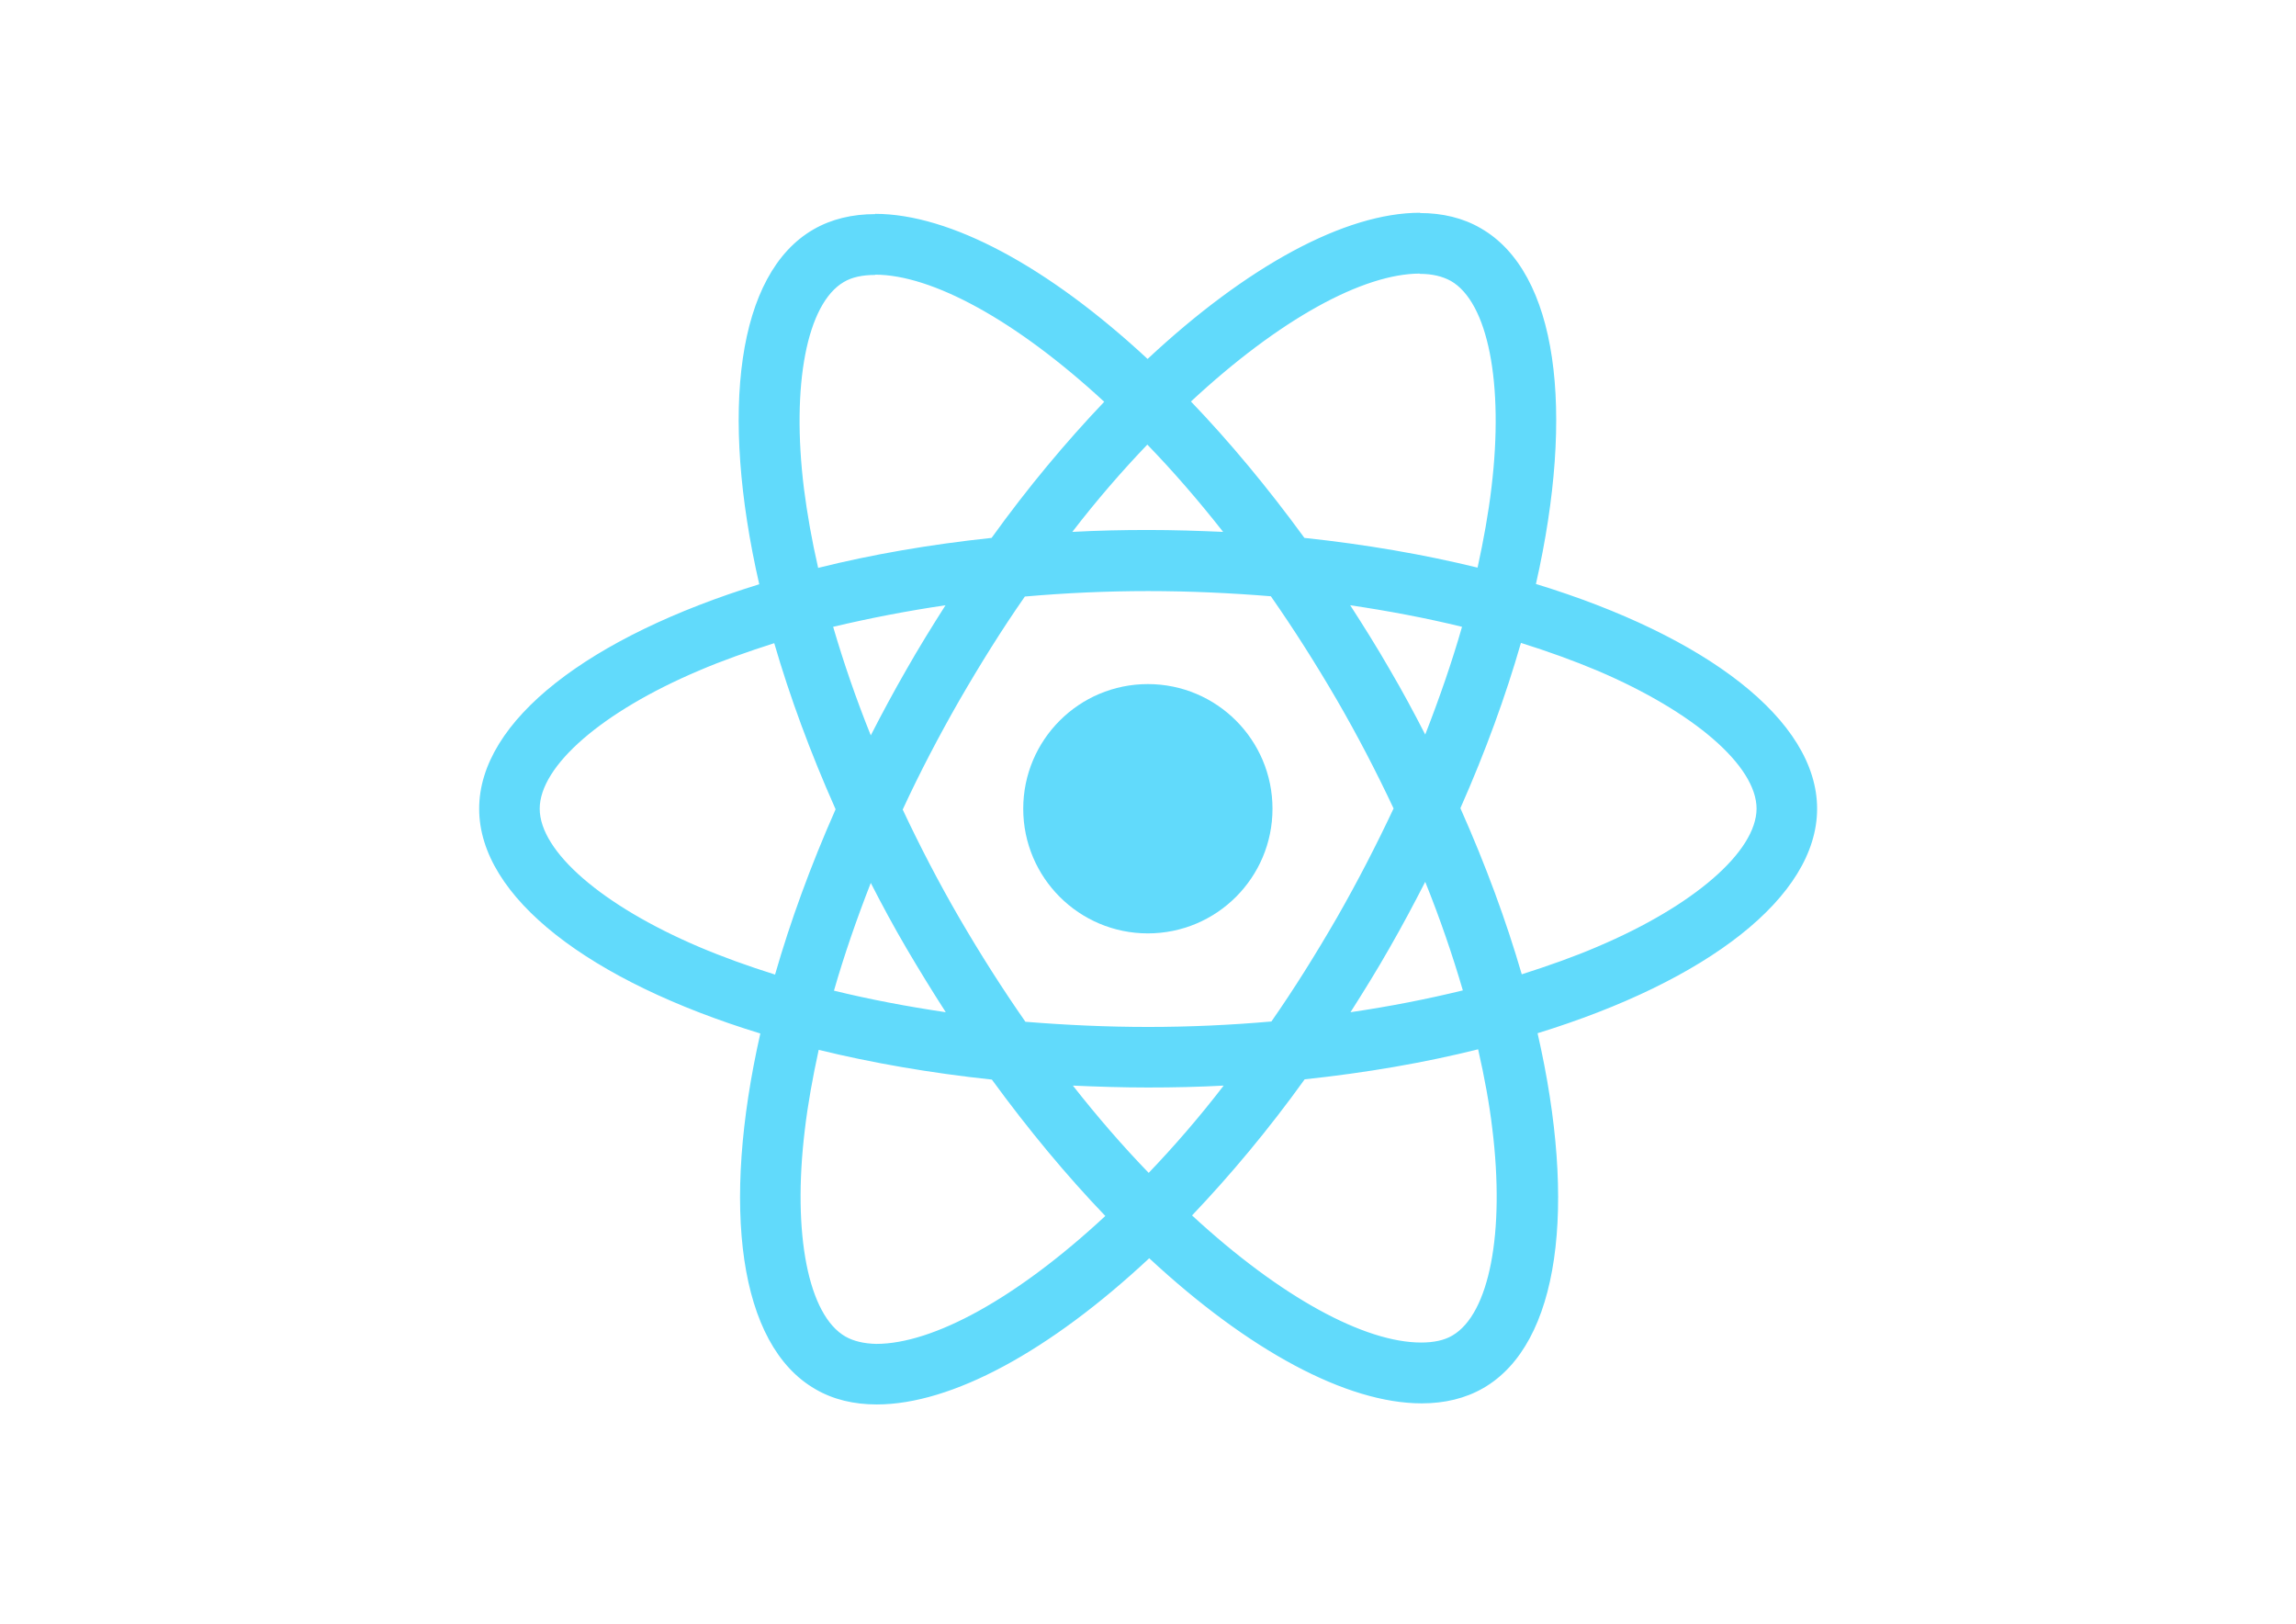
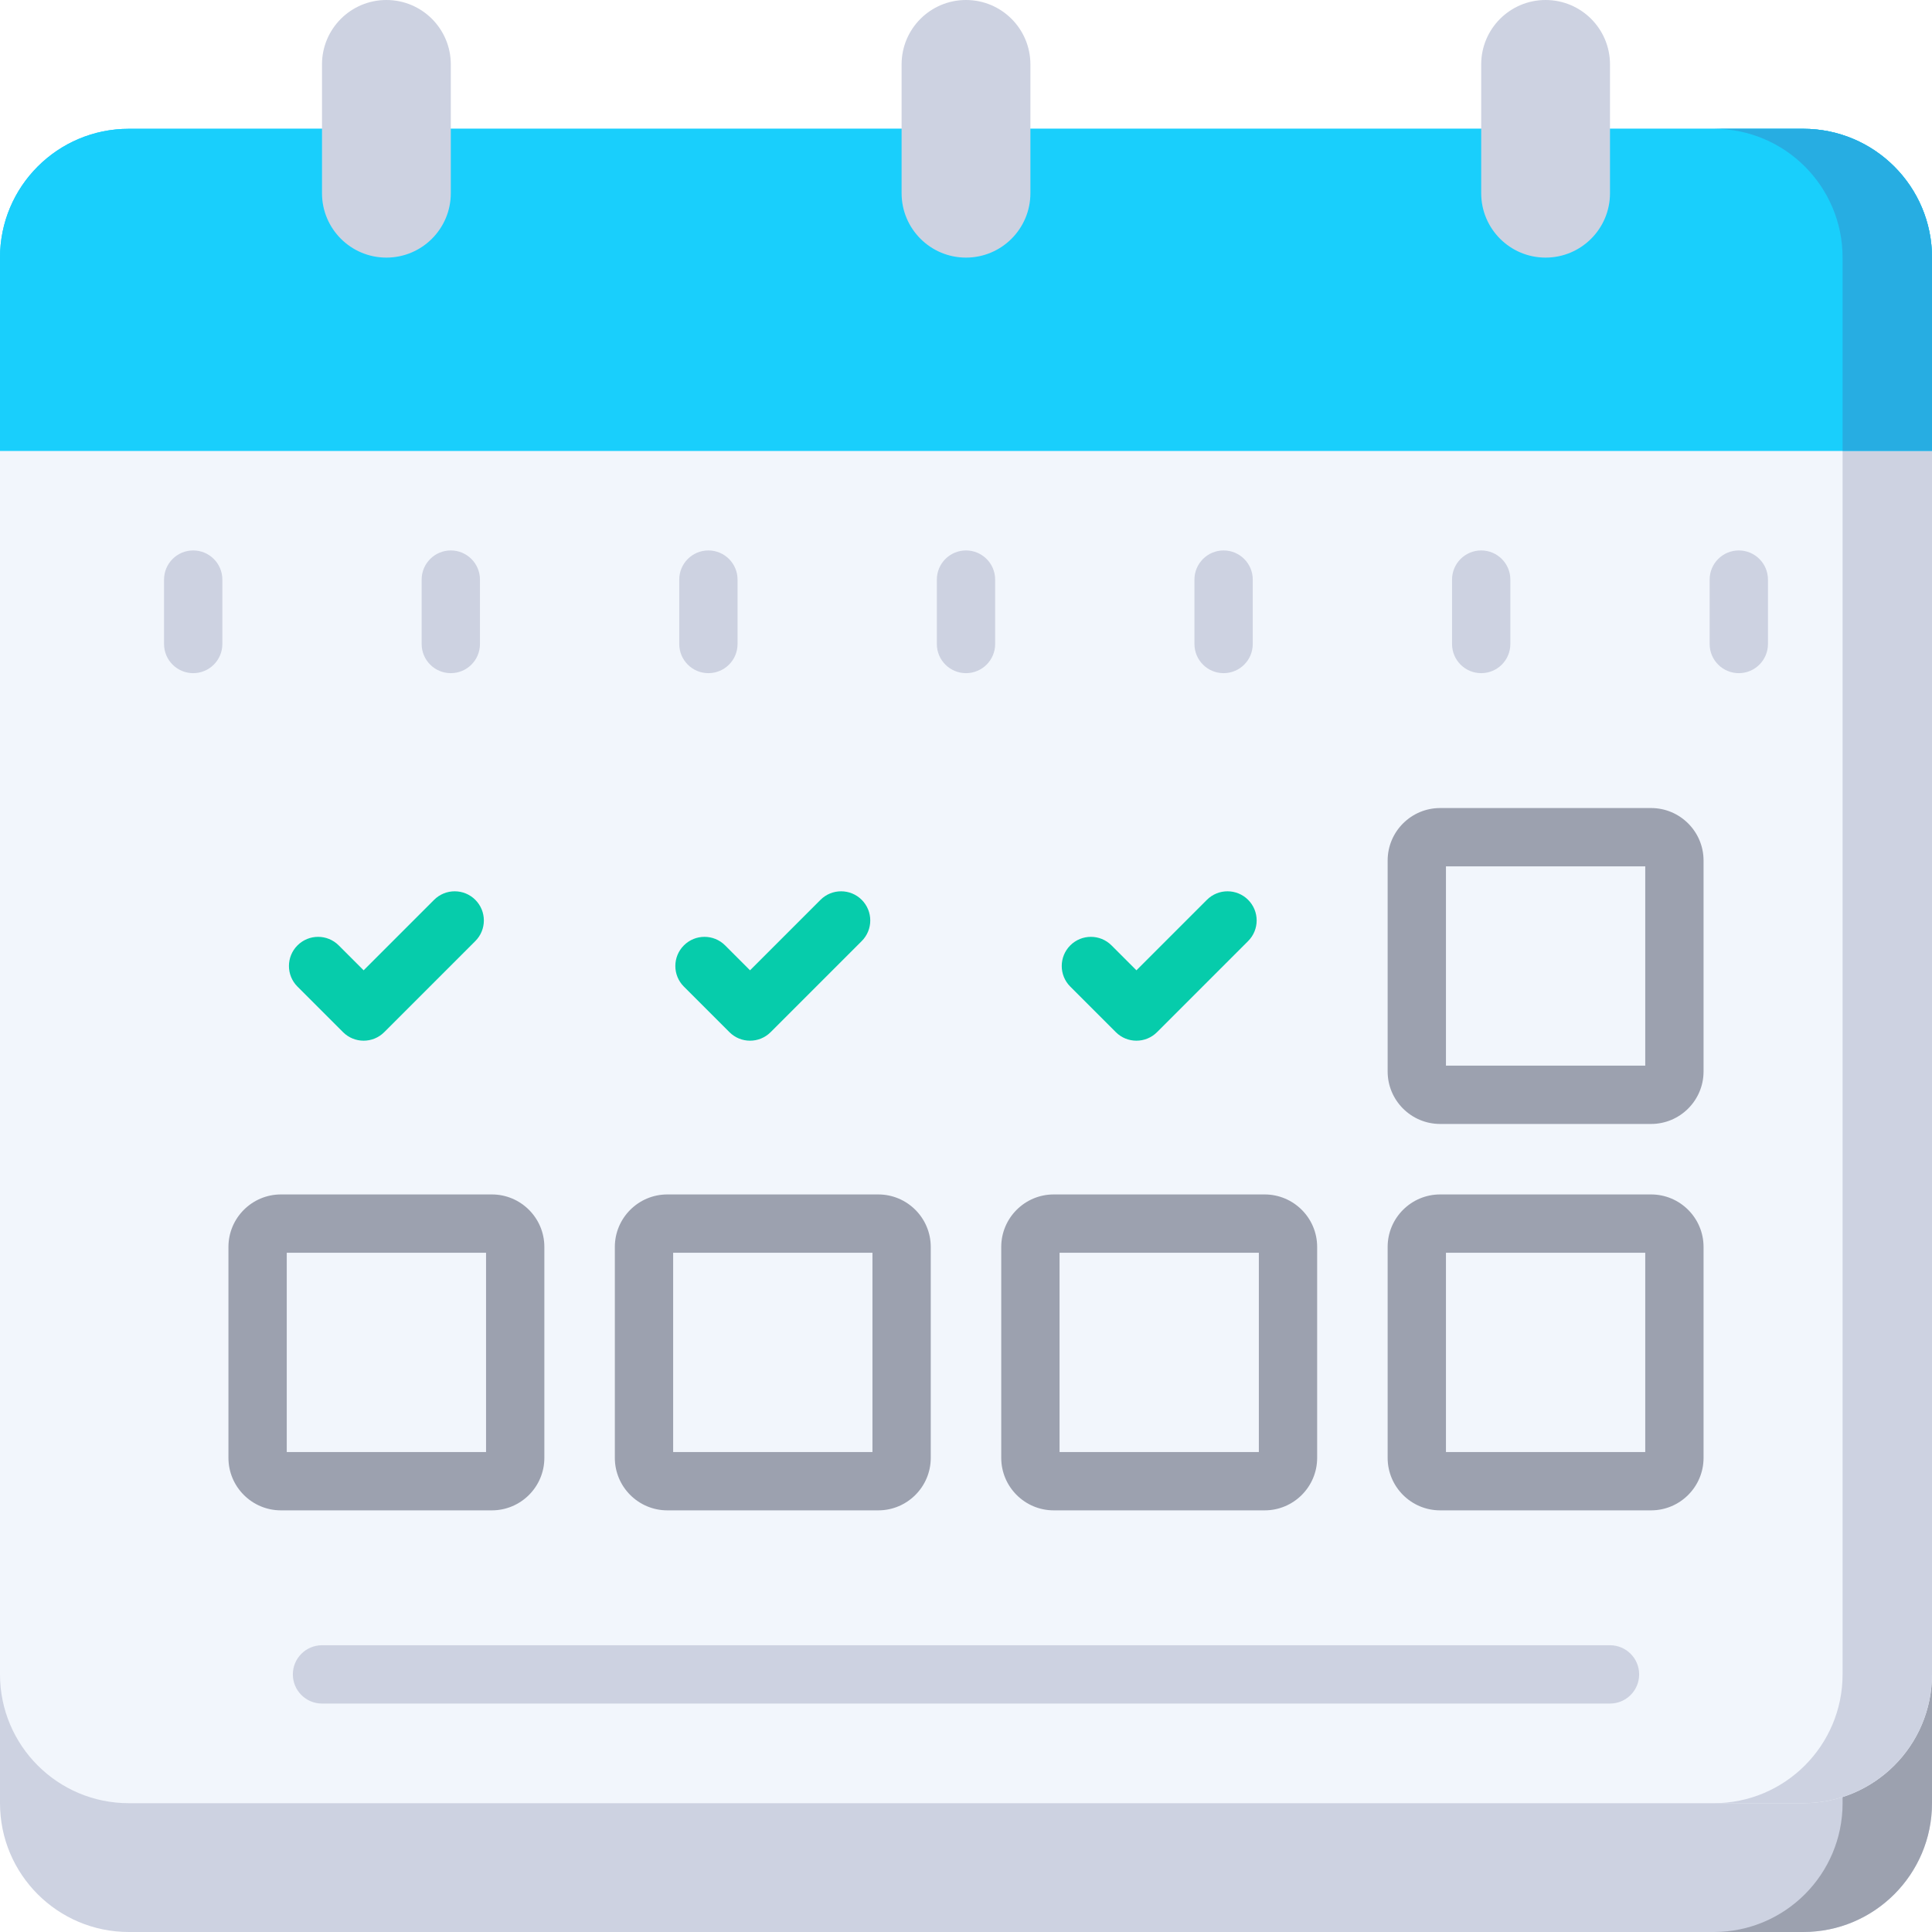
- <svg xmlns="http://www.w3.org/2000/svg" viewBox="0 0 841.9 595.3">
-   <g fill="#61DAFB">
-     <path d="M666.3 296.5c0-32.5-40.7-63.3-103.1-82.4 14.4-63.6 8-114.2-20.2-130.4-6.5-3.8-14.1-5.6-22.4-5.6v22.3c4.6 0 8.3.9 11.4 2.6 13.6 7.8 19.5 37.5 14.9 75.7-1.1 9.4-2.9 19.3-5.1 29.4-19.6-4.8-41-8.5-63.5-10.9-13.5-18.5-27.5-35.3-41.6-50 32.6-30.3 63.2-46.9 84-46.9V78c-27.5 0-63.5 19.6-99.9 53.6-36.4-33.8-72.4-53.2-99.9-53.2v22.3c20.7 0 51.4 16.5 84 46.6-14 14.7-28 31.4-41.3 49.9-22.6 2.4-44 6.1-63.6 11-2.3-10-4-19.7-5.2-29-4.7-38.2 1.1-67.9 14.6-75.8 3-1.8 6.9-2.6 11.5-2.6V78.5c-8.4 0-16 1.8-22.6 5.6-28.1 16.2-34.4 66.7-19.9 130.1-62.2 19.2-102.7 49.9-102.7 82.3 0 32.5 40.7 63.3 103.1 82.4-14.4 63.6-8 114.2 20.2 130.4 6.5 3.8 14.1 5.6 22.5 5.6 27.5 0 63.5-19.6 99.9-53.6 36.4 33.8 72.4 53.2 99.9 53.2 8.4 0 16-1.8 22.6-5.6 28.1-16.2 34.4-66.7 19.9-130.1 62-19.1 102.5-49.9 102.5-82.3zm-130.2-66.7c-3.7 12.9-8.3 26.2-13.5 39.5-4.1-8-8.4-16-13.1-24-4.6-8-9.5-15.8-14.4-23.4 14.2 2.1 27.9 4.7 41 7.9zm-45.8 106.5c-7.8 13.5-15.8 26.3-24.1 38.2-14.9 1.3-30 2-45.2 2-15.1 0-30.2-.7-45-1.9-8.3-11.9-16.4-24.6-24.2-38-7.6-13.1-14.5-26.4-20.8-39.8 6.2-13.4 13.2-26.8 20.7-39.9 7.8-13.5 15.8-26.3 24.1-38.2 14.9-1.3 30-2 45.2-2 15.1 0 30.2.7 45 1.9 8.3 11.9 16.4 24.6 24.2 38 7.6 13.1 14.5 26.4 20.8 39.8-6.3 13.4-13.2 26.8-20.7 39.9zm32.3-13c5.4 13.4 10 26.8 13.8 39.8-13.1 3.2-26.9 5.9-41.2 8 4.9-7.7 9.8-15.6 14.4-23.7 4.6-8 8.9-16.1 13-24.1zM421.2 430c-9.3-9.6-18.6-20.3-27.8-32 9 .4 18.2.7 27.5.7 9.4 0 18.7-.2 27.8-.7-9 11.7-18.3 22.4-27.5 32zm-74.4-58.9c-14.2-2.1-27.9-4.7-41-7.9 3.7-12.9 8.3-26.2 13.5-39.5 4.1 8 8.4 16 13.1 24 4.7 8 9.5 15.8 14.4 23.4zM420.7 163c9.3 9.6 18.6 20.3 27.8 32-9-.4-18.2-.7-27.5-.7-9.4 0-18.7.2-27.8.7 9-11.7 18.3-22.4 27.5-32zm-74 58.9c-4.9 7.7-9.8 15.6-14.4 23.7-4.6 8-8.9 16-13 24-5.4-13.4-10-26.8-13.8-39.8 13.1-3.1 26.9-5.8 41.2-7.9zm-90.5 125.2c-35.4-15.1-58.3-34.9-58.3-50.6 0-15.7 22.9-35.6 58.3-50.6 8.6-3.7 18-7 27.7-10.1 5.7 19.6 13.2 40 22.5 60.9-9.2 20.8-16.6 41.1-22.2 60.6-9.9-3.1-19.3-6.5-28-10.2zM310 490c-13.6-7.8-19.5-37.5-14.9-75.7 1.1-9.4 2.9-19.3 5.1-29.4 19.6 4.8 41 8.5 63.5 10.9 13.5 18.5 27.5 35.3 41.6 50-32.6 30.3-63.2 46.9-84 46.9-4.5-.1-8.3-1-11.3-2.7zm237.2-76.2c4.7 38.2-1.1 67.9-14.6 75.8-3 1.8-6.9 2.6-11.5 2.6-20.7 0-51.4-16.5-84-46.6 14-14.7 28-31.4 41.3-49.9 22.6-2.4 44-6.1 63.6-11 2.3 10.1 4.1 19.8 5.2 29.1zm38.5-66.7c-8.6 3.7-18 7-27.7 10.1-5.7-19.6-13.2-40-22.5-60.9 9.2-20.8 16.6-41.1 22.2-60.6 9.9 3.1 19.3 6.5 28.1 10.2 35.4 15.1 58.3 34.9 58.3 50.6-.1 15.7-23 35.6-58.4 50.6zM320.8 78.4z" />
-     <circle cx="420.9" cy="296.5" r="45.7" />
-     <path d="M520.5 78.1z" />
+ <svg xmlns="http://www.w3.org/2000/svg" id="Capa_1" enable-background="new 0 0 497 497" height="512" viewBox="0 0 497 497" width="512">
+   <g>
+     <path d="m.001 430.733v33.134c0 18.299 14.834 33.133 33.133 33.133h430.732c18.299 0 33.133-14.834 33.133-33.132v-33.134h-496.998z" fill="#cdd2e1" />
+     <path d="m473.999 430.733v33.134c0 18.298-14.834 33.132-33.133 33.132h23c18.299 0 33.133-14.834 33.133-33.132v-33.134z" fill="#9ca1af" />
+     <path d="m82.833 33.133h-49.7c-18.299 0-33.132 14.834-33.132 33.133v364.468c0 18.298 14.834 33.132 33.132 33.132h430.732c18.299 0 33.133-14.834 33.133-33.132v-364.468c0-18.299-14.834-33.133-33.133-33.133h-49.699z" fill="#f2f6fc" />
+     <path d="m463.866 33.133h-23c18.299 0 33.133 14.834 33.133 33.132v364.468c0 18.298-14.834 33.132-33.133 33.132h23c18.299 0 33.133-14.834 33.133-33.132v-364.467c0-18.299-14.834-33.133-33.133-33.133z" fill="#cdd2e1" />
+     <g>
+       <path d="m414.167 438.233h-331.333c-4.142 0-7.5-3.358-7.5-7.5s3.358-7.5 7.5-7.5h331.333c4.142 0 7.5 3.358 7.5 7.5 0 4.143-3.358 7.5-7.5 7.5z" fill="#cdd2e1" />
+     </g>
+     <g>
+       <g>
+         <path d="m126.533 388.533h-54.266c-7.444 0-13.5-6.056-13.5-13.5v-54.267c0-7.444 6.056-13.5 13.5-13.5h54.267c7.444 0 13.5 6.056 13.5 13.5v54.267c-.001 7.444-6.057 13.5-13.501 13.5zm-52.766-15h51.267v-51.267h-51.267z" fill="#9ca1af" />
+       </g>
+       <g>
+         <path d="m225.933 388.533h-54.267c-7.444 0-13.5-6.056-13.5-13.5v-54.267c0-7.444 6.056-13.5 13.5-13.5h54.267c7.444 0 13.5 6.056 13.5 13.5v54.267c0 7.444-6.056 13.5-13.5 13.5zm-52.766-15h51.267v-51.267h-51.267z" fill="#9ca1af" />
+       </g>
+       <g>
+         <path d="m325.333 388.533h-54.267c-7.444 0-13.5-6.056-13.5-13.5v-54.267c0-7.444 6.056-13.5 13.5-13.5h54.267c7.444 0 13.5 6.056 13.5 13.5v54.267c0 7.444-6.056 13.5-13.5 13.5zm-52.766-15h51.267v-51.267h-51.267z" fill="#9ca1af" />
+       </g>
+       <g>
+         <path d="m424.733 289.133h-54.267c-7.444 0-13.5-6.056-13.5-13.5v-54.267c0-7.444 6.056-13.5 13.5-13.5h54.267c7.444 0 13.5 6.056 13.5 13.5v54.267c0 7.444-6.056 13.5-13.5 13.5zm-52.766-15h51.267v-51.267h-51.267z" fill="#9ca1af" />
+       </g>
+       <g>
+         <path d="m424.733 388.533h-54.267c-7.444 0-13.5-6.056-13.5-13.5v-54.267c0-7.444 6.056-13.5 13.5-13.5h54.267c7.444 0 13.5 6.056 13.5 13.5v54.267c0 7.444-6.056 13.5-13.5 13.5zm-52.766-15h51.267v-51.267h-51.267z" fill="#9ca1af" />
+       </g>
+     </g>
+     <g>
+       <path d="m248.5 173.167c-4.142 0-7.5-3.358-7.5-7.5v-16.567c0-4.142 3.358-7.5 7.5-7.5s7.5 3.358 7.5 7.5v16.566c0 4.143-3.358 7.501-7.5 7.501z" fill="#cdd2e1" />
+     </g>
+     <g>
+       <path d="m314.767 173.167c-4.142 0-7.5-3.358-7.5-7.5v-16.567c0-4.142 3.358-7.5 7.5-7.5s7.5 3.358 7.5 7.5v16.566c0 4.143-3.358 7.501-7.5 7.501z" fill="#cdd2e1" />
+     </g>
+     <g>
+       <path d="m381.033 173.167c-4.142 0-7.5-3.358-7.5-7.5v-16.567c0-4.142 3.358-7.5 7.5-7.5s7.5 3.358 7.5 7.5v16.566c0 4.143-3.358 7.501-7.5 7.501z" fill="#cdd2e1" />
+     </g>
+     <g>
+       <path d="m447.3 173.167c-4.142 0-7.5-3.358-7.5-7.5v-16.567c0-4.142 3.358-7.5 7.5-7.5s7.5 3.358 7.5 7.5v16.566c0 4.143-3.358 7.501-7.5 7.501z" fill="#cdd2e1" />
+     </g>
+     <g>
+       <path d="m182.233 173.167c-4.142 0-7.5-3.358-7.5-7.5v-16.567c0-4.142 3.358-7.5 7.5-7.5s7.5 3.358 7.5 7.5v16.566c0 4.143-3.357 7.501-7.5 7.501z" fill="#cdd2e1" />
+     </g>
+     <g>
+       <path d="m115.967 173.167c-4.142 0-7.5-3.358-7.5-7.5v-16.567c0-4.142 3.358-7.5 7.5-7.5s7.5 3.358 7.5 7.5v16.566c0 4.143-3.358 7.501-7.5 7.501z" fill="#cdd2e1" />
+     </g>
+     <g>
+       <path d="m49.7 173.167c-4.142 0-7.5-3.358-7.5-7.5v-16.567c0-4.142 3.358-7.5 7.5-7.5s7.5 3.358 7.5 7.5v16.566c0 4.143-3.358 7.501-7.5 7.501z" fill="#cdd2e1" />
+     </g>
+     <g>
+       <path d="m93.543 267.714c-1.92 0-3.839-.732-5.303-2.197l-11.714-11.714c-2.929-2.929-2.929-7.678 0-10.606 2.929-2.929 7.678-2.929 10.606 0l6.411 6.411 18.125-18.126c2.929-2.929 7.678-2.929 10.606 0 2.929 2.929 2.929 7.678 0 10.606l-23.429 23.429c-1.463 1.465-3.383 2.197-5.302 2.197z" fill="#06ccab" />
+     </g>
+     <g>
+       <path d="m192.943 267.714c-1.919 0-3.839-.732-5.303-2.197l-11.714-11.714c-2.929-2.929-2.929-7.678 0-10.606 2.929-2.929 7.678-2.929 10.606 0l6.411 6.411 18.126-18.126c2.929-2.929 7.678-2.929 10.606 0 2.929 2.929 2.929 7.678 0 10.606l-23.429 23.429c-1.464 1.465-3.384 2.197-5.303 2.197z" fill="#06ccab" />
+     </g>
+     <g>
+       <path d="m292.343 267.714c-1.919 0-3.839-.732-5.303-2.197l-11.714-11.714c-2.929-2.929-2.929-7.678 0-10.606 2.929-2.929 7.678-2.929 10.606 0l6.411 6.411 18.125-18.126c2.929-2.929 7.678-2.929 10.606 0 2.929 2.929 2.929 7.678 0 10.606l-23.429 23.429c-1.463 1.465-3.383 2.197-5.302 2.197z" fill="#06ccab" />
+     </g>
+     <path d="m496.999 115.967v-49.701c0-18.299-14.834-33.132-33.133-33.132h-49.699-331.334-49.7c-18.299 0-33.132 14.834-33.132 33.132v49.701z" fill="#19cffc" />
+     <path d="m496.999 115.967v-49.701c0-18.299-14.834-33.132-33.133-33.132h-49.699-331.334-49.7c-18.299 0-33.132 14.834-33.132 33.132v49.701z" fill="#19cffc" />
+     <path d="m463.866 33.133h-23c18.299 0 33.133 14.834 33.133 33.132v49.701h23v-49.7c0-18.299-14.834-33.133-33.133-33.133z" fill="#27ade2" />
+     <g fill="#cdd2e1">
+       <path d="m82.833 49.7c0 9.15 7.417 16.567 16.567 16.567s16.567-7.417 16.567-16.567v-33.133c0-9.15-7.417-16.567-16.567-16.567s-16.567 7.417-16.567 16.567z" />
+       <path d="m231.933 49.7c0 9.15 7.417 16.567 16.567 16.567 9.149 0 16.567-7.417 16.567-16.567v-33.133c0-9.15-7.417-16.567-16.567-16.567s-16.567 7.417-16.567 16.567z" />
+       <path d="m381.033 49.7c0 9.15 7.417 16.567 16.567 16.567 9.149 0 16.567-7.417 16.567-16.567v-33.133c0-9.15-7.418-16.567-16.567-16.567-9.15 0-16.567 7.417-16.567 16.567z" />
+     </g>
  </g>
</svg>
